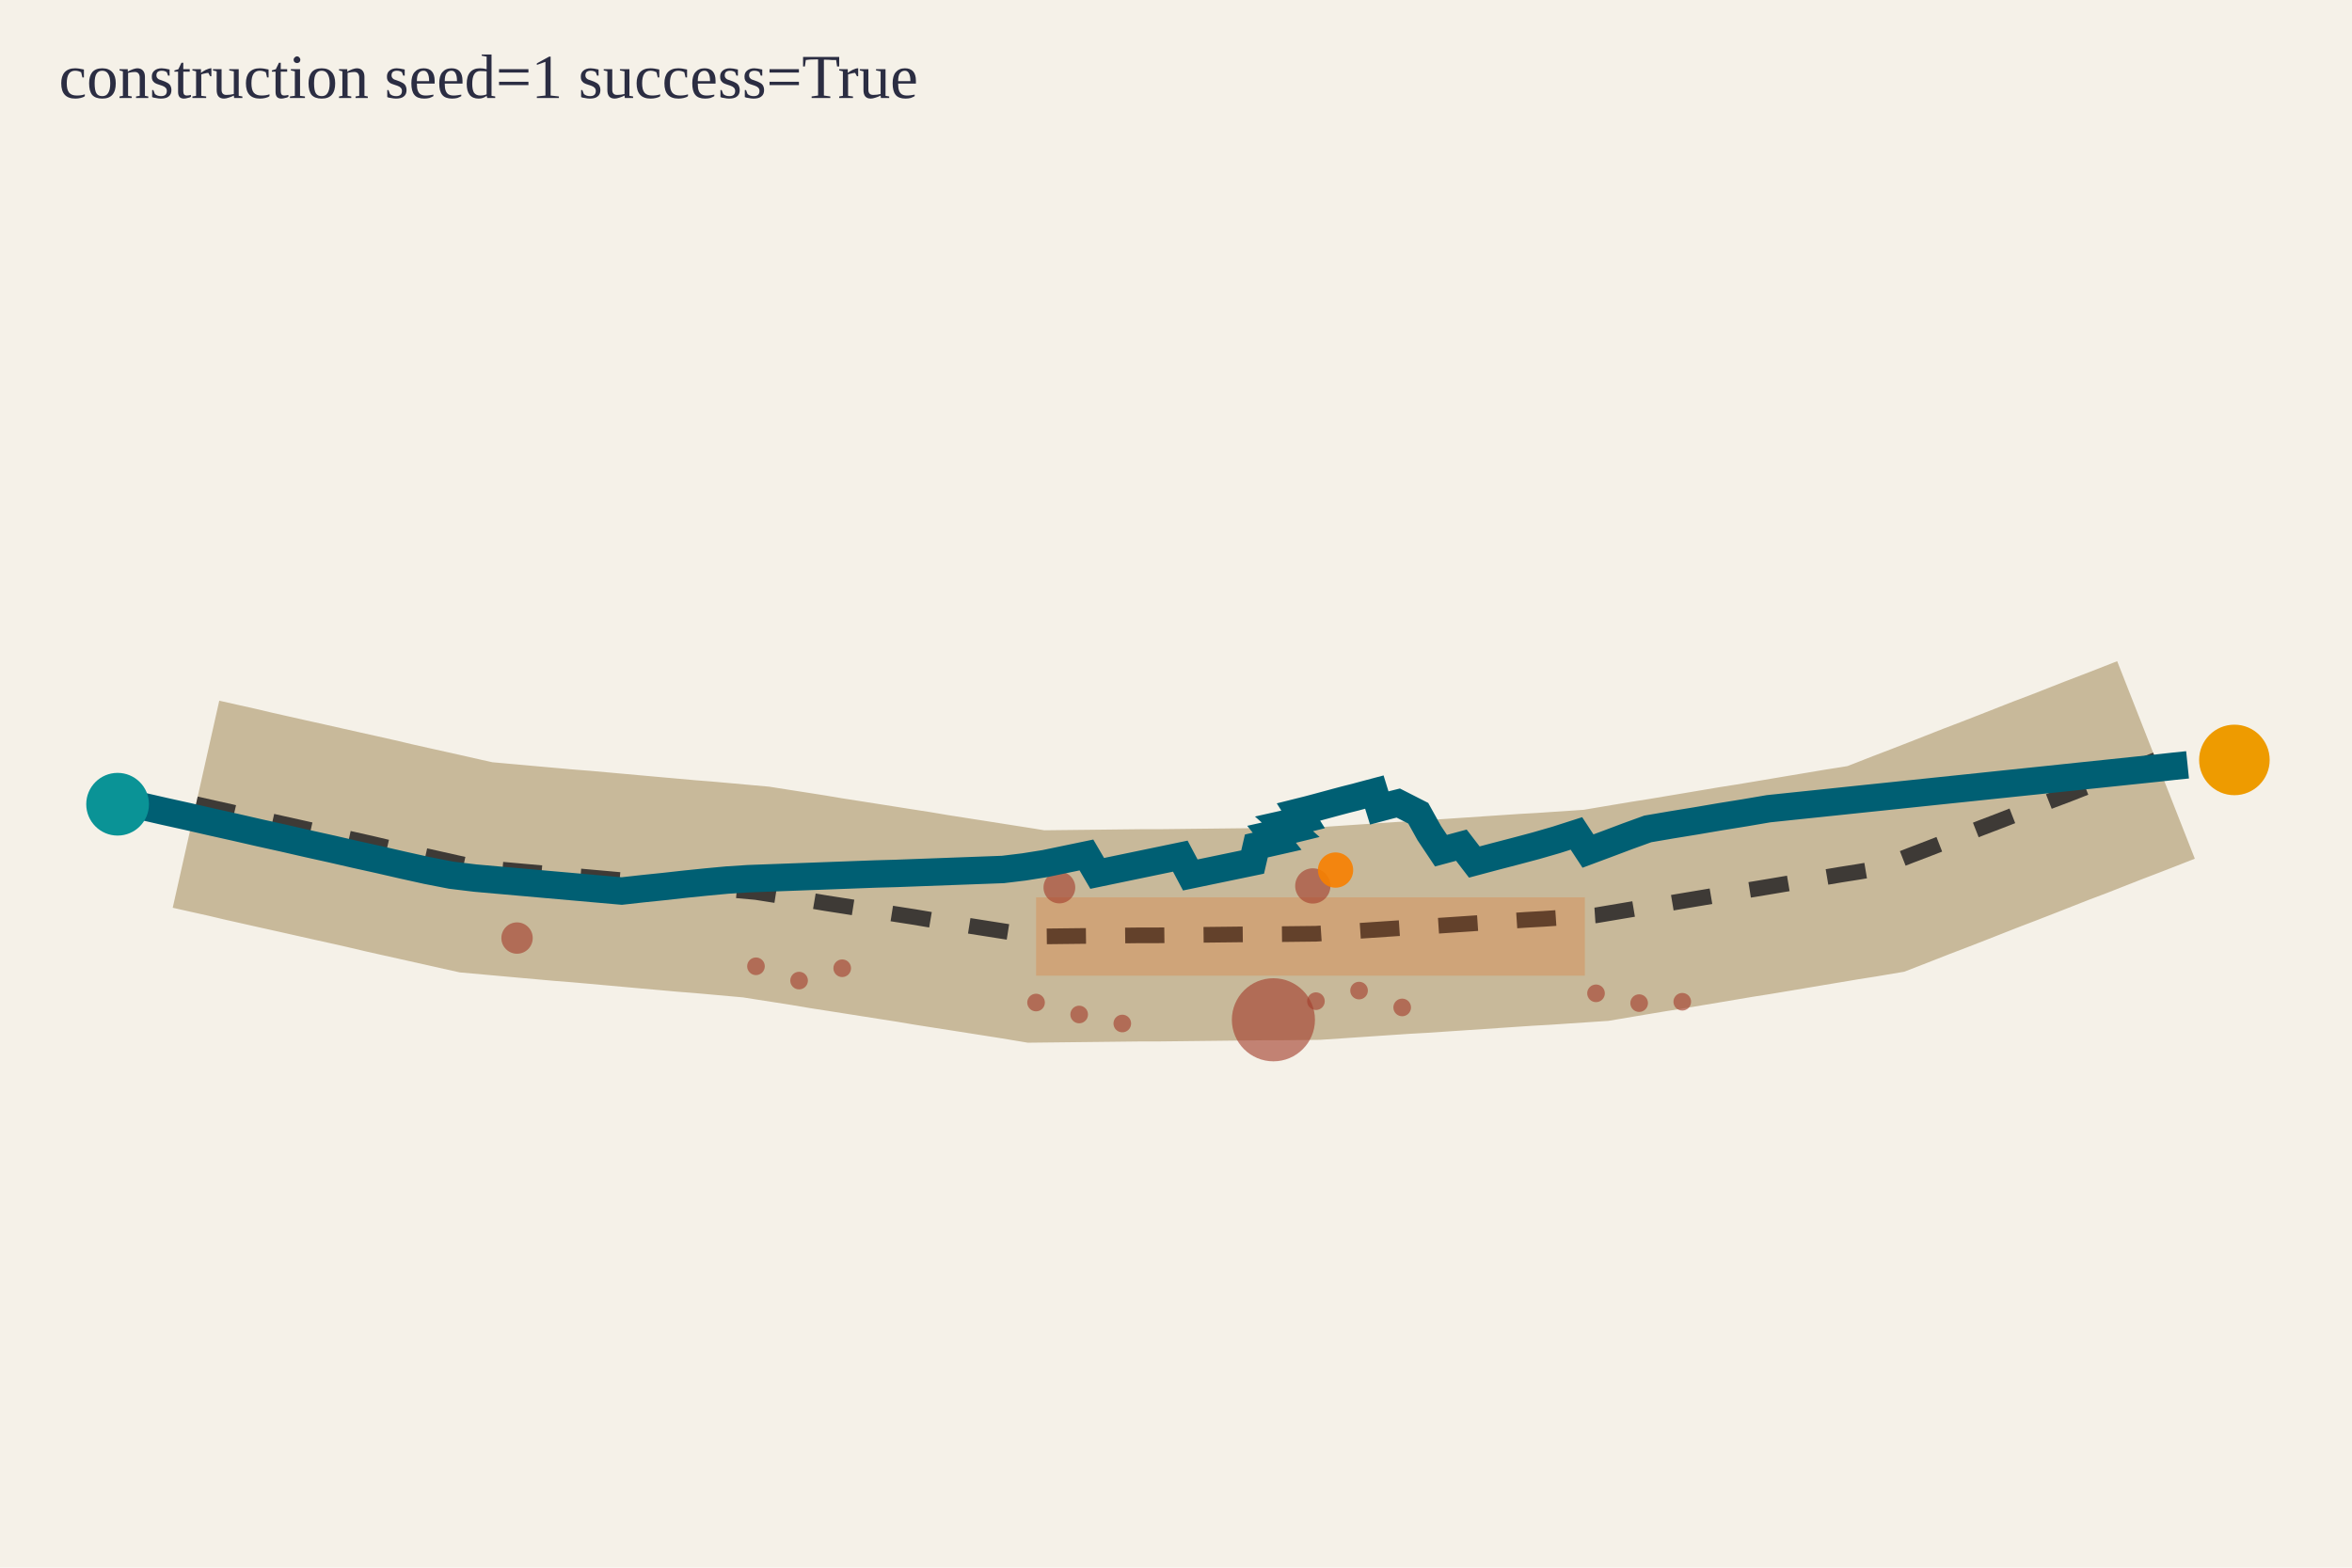
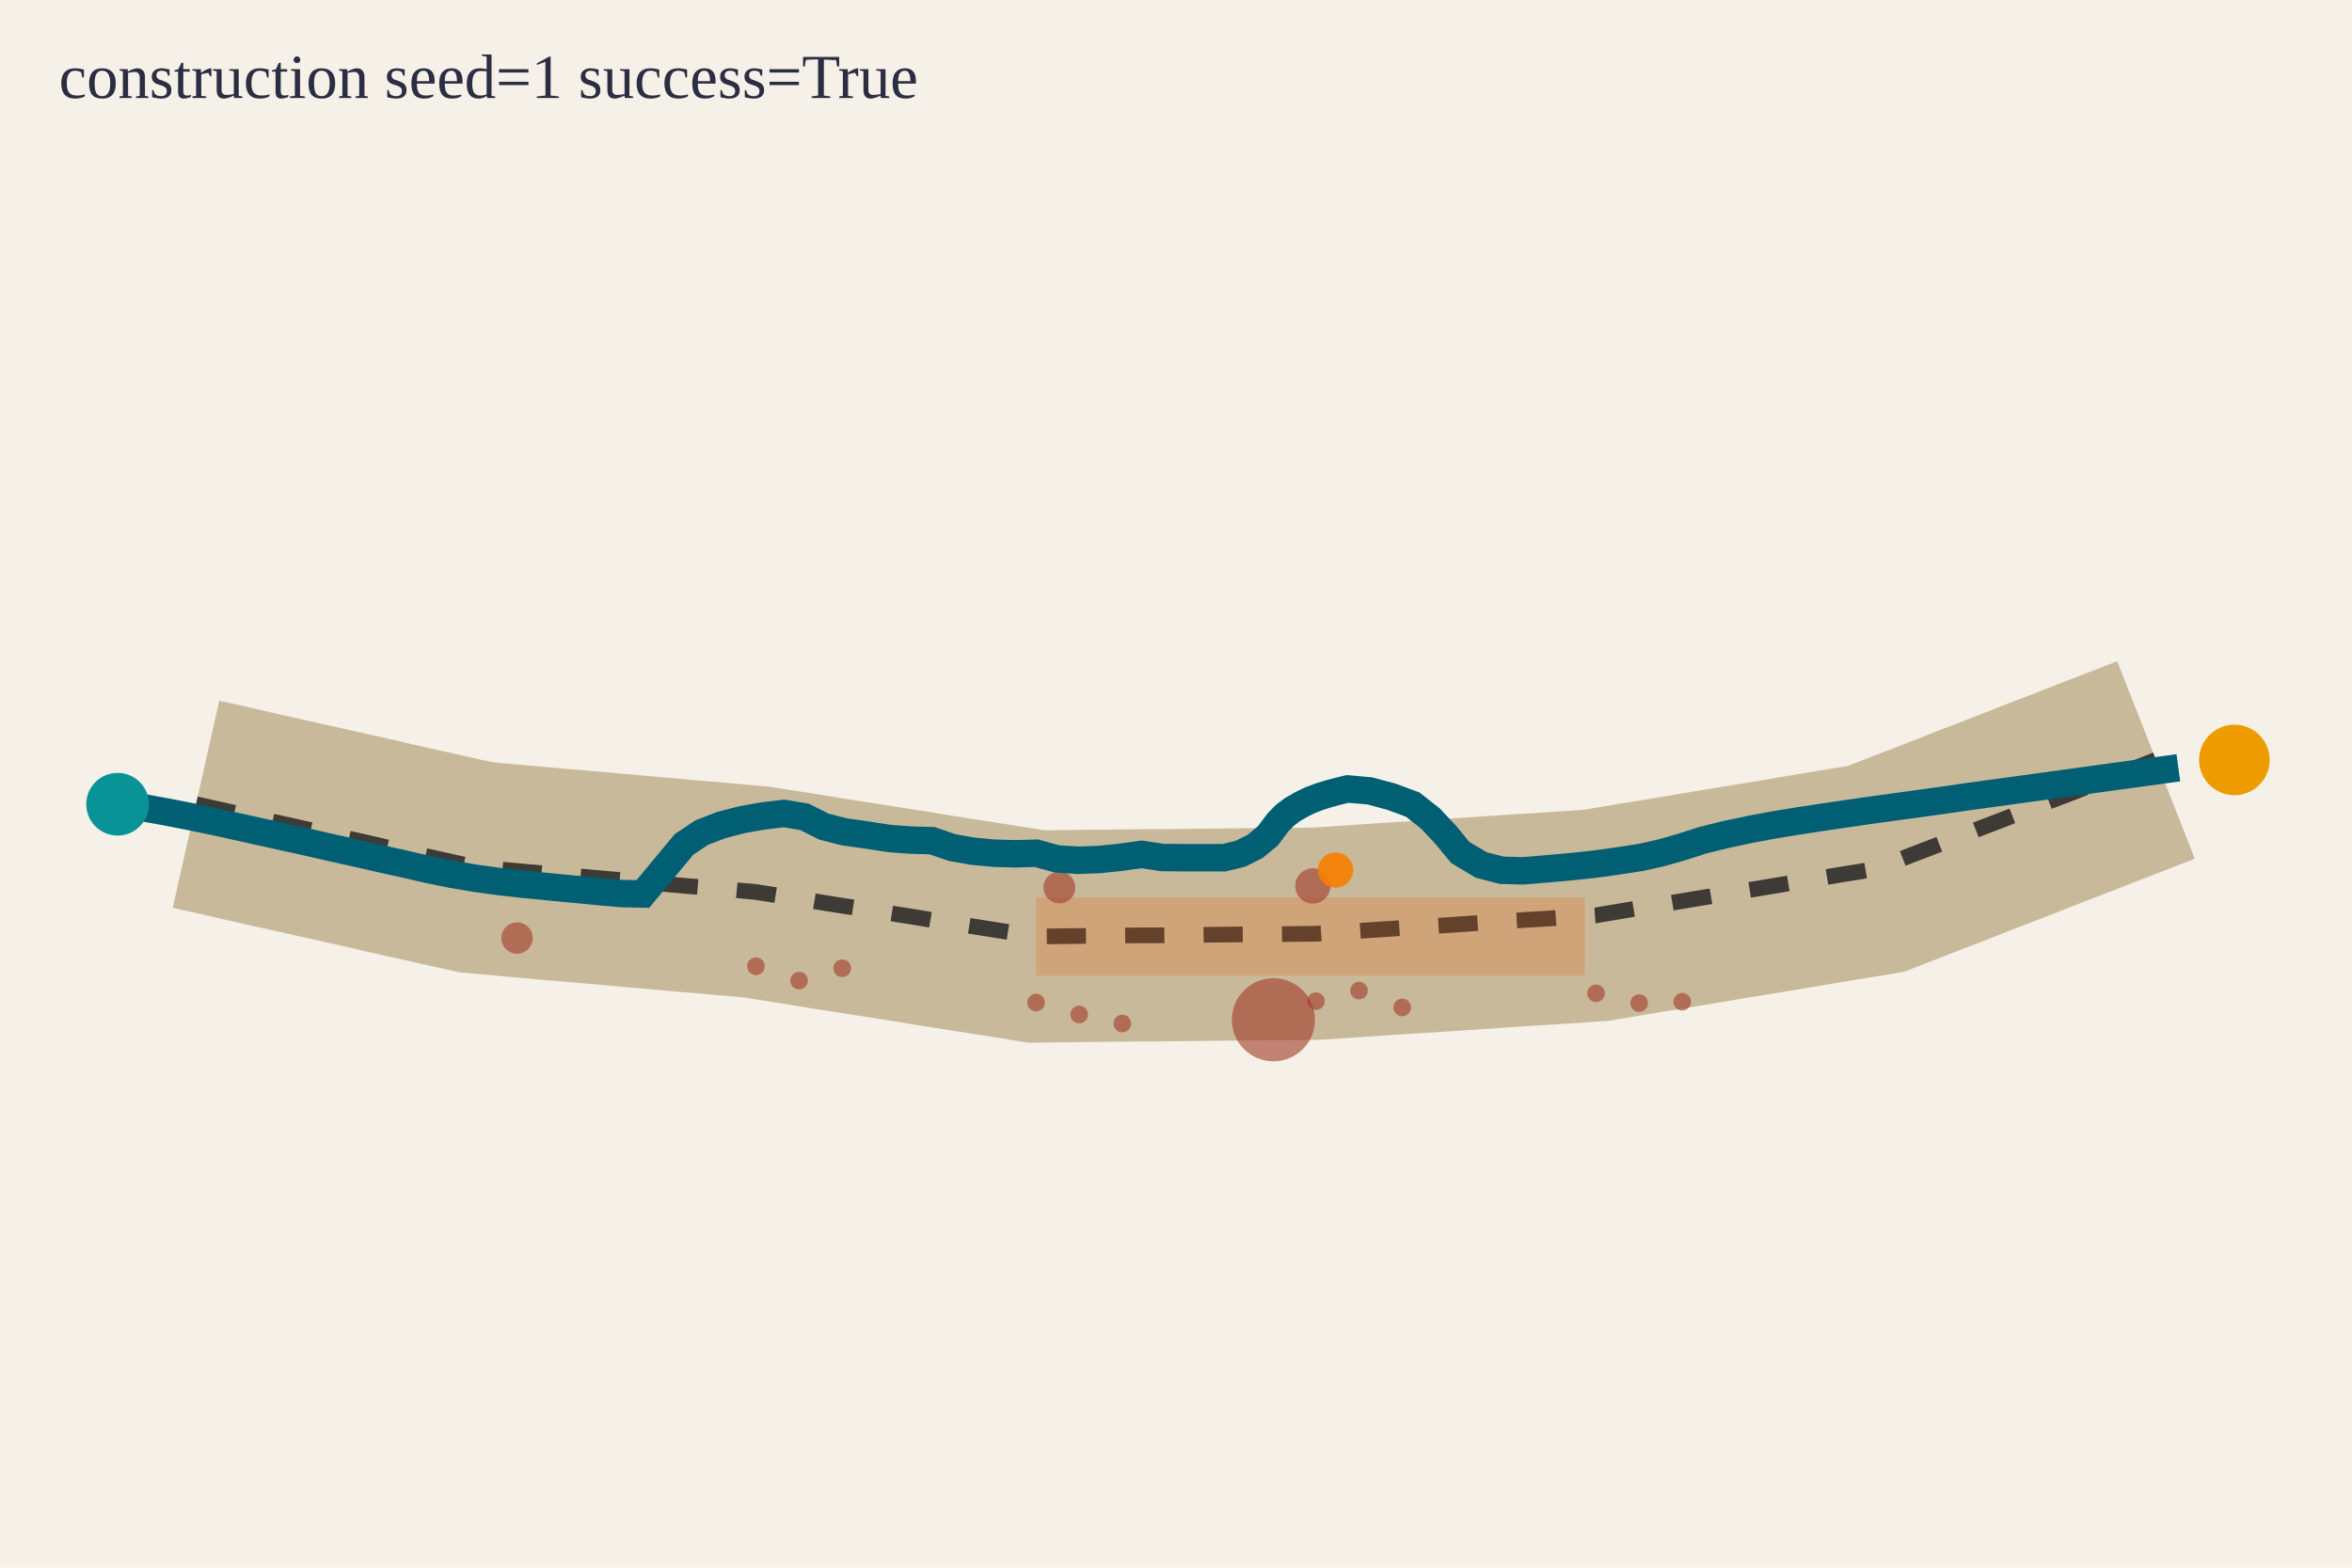
<svg xmlns="http://www.w3.org/2000/svg" viewBox="0 0 120.0 80.0">
  <rect width="100%" height="100%" fill="#f5f1e8" />
  <text x="3" y="5" font-size="3.2" fill="#2b2d42">construction seed=1 success=True</text>
  <polyline points="10.00,41.04 10.89,41.24 11.79,41.44 12.68,41.65 13.57,41.85 14.46,42.05 15.36,42.25 16.25,42.45 17.14,42.65 18.04,42.85 18.93,43.05 19.82,43.26 20.71,43.46 21.61,43.66 22.50,43.86 23.39,44.06 24.29,44.26 25.18,44.34 26.07,44.42 26.96,44.50 27.86,44.58 28.75,44.66 29.64,44.73 30.54,44.81 31.43,44.89 32.32,44.97 33.21,45.05 34.11,45.13 35.00,45.21 35.89,45.28 36.79,45.36 37.68,45.44 38.57,45.52 39.46,45.66 40.36,45.80 41.25,45.94 42.14,46.09 43.04,46.23 43.93,46.37 44.82,46.51 45.71,46.65 46.61,46.79 47.50,46.94 48.39,47.08 49.29,47.22 50.18,47.36 51.07,47.50 51.96,47.64 52.86,47.79 53.75,47.78 54.64,47.77 55.54,47.76 56.43,47.75 57.32,47.74 58.21,47.73 59.11,47.73 60.00,47.72 60.89,47.71 61.79,47.70 62.68,47.69 63.57,47.68 64.46,47.67 65.36,47.67 66.25,47.66 67.14,47.65 68.04,47.59 68.93,47.53 69.82,47.47 70.71,47.41 71.61,47.35 72.50,47.30 73.39,47.24 74.29,47.18 75.18,47.12 76.07,47.06 76.96,47.00 77.86,46.94 78.75,46.89 79.64,46.83 80.54,46.77 81.43,46.71 82.32,46.56 83.21,46.41 84.11,46.26 85.00,46.12 85.89,45.97 86.79,45.82 87.68,45.67 88.57,45.52 89.46,45.38 90.36,45.23 91.25,45.08 92.14,44.93 93.04,44.78 93.93,44.63 94.82,44.49 95.71,44.34 96.61,43.99 97.50,43.64 98.39,43.30 99.29,42.95 100.18,42.60 101.07,42.25 101.96,41.91 102.86,41.56 103.75,41.21 104.64,40.86 105.54,40.52 106.43,40.17 107.32,39.82 108.21,39.48 109.11,39.13 110.00,38.78" fill="none" stroke="#c8b99a" stroke-width="10.83" />
  <polyline points="10.00,41.04 10.89,41.24 11.79,41.44 12.68,41.65 13.57,41.85 14.46,42.05 15.36,42.25 16.25,42.45 17.14,42.65 18.04,42.85 18.93,43.05 19.82,43.26 20.71,43.46 21.61,43.66 22.50,43.86 23.39,44.06 24.29,44.26 25.18,44.34 26.07,44.42 26.96,44.50 27.86,44.58 28.75,44.66 29.64,44.73 30.54,44.81 31.43,44.89 32.32,44.97 33.21,45.05 34.11,45.13 35.00,45.21 35.89,45.28 36.79,45.36 37.68,45.44 38.57,45.52 39.46,45.66 40.36,45.80 41.25,45.94 42.14,46.09 43.04,46.23 43.93,46.37 44.82,46.51 45.71,46.65 46.61,46.79 47.50,46.94 48.39,47.08 49.29,47.22 50.18,47.36 51.07,47.50 51.96,47.64 52.86,47.79 53.75,47.78 54.64,47.77 55.54,47.76 56.43,47.75 57.32,47.74 58.21,47.73 59.11,47.73 60.00,47.72 60.89,47.71 61.79,47.70 62.68,47.69 63.57,47.68 64.46,47.67 65.36,47.67 66.25,47.66 67.14,47.65 68.04,47.59 68.93,47.53 69.82,47.47 70.71,47.41 71.61,47.35 72.50,47.30 73.39,47.24 74.29,47.18 75.18,47.12 76.07,47.06 76.96,47.00 77.86,46.94 78.75,46.89 79.64,46.83 80.54,46.77 81.43,46.71 82.32,46.56 83.21,46.41 84.11,46.26 85.00,46.12 85.89,45.97 86.79,45.82 87.68,45.67 88.57,45.52 89.46,45.38 90.36,45.23 91.25,45.08 92.14,44.93 93.04,44.78 93.93,44.63 94.82,44.49 95.71,44.34 96.61,43.99 97.50,43.64 98.39,43.30 99.29,42.95 100.18,42.60 101.07,42.25 101.96,41.91 102.86,41.56 103.75,41.21 104.64,40.86 105.54,40.52 106.43,40.17 107.32,39.82 108.21,39.48 109.11,39.13 110.00,38.78" fill="none" stroke="#3e3a36" stroke-width="0.8" stroke-dasharray="2 2" />
  <rect x="52.86" y="45.79" width="28.00" height="4.0" fill="#e85d04" opacity="0.22" />
  <circle cx="26.38" cy="47.87" r="0.80" fill="#a33d2b" opacity="0.62" />
  <circle cx="64.97" cy="52.04" r="2.12" fill="#a33d2b" opacity="0.62" />
  <circle cx="54.05" cy="45.29" r="0.81" fill="#a33d2b" opacity="0.62" />
  <circle cx="38.57" cy="49.31" r="0.45" fill="#a33d2b" opacity="0.62" />
  <circle cx="40.77" cy="50.04" r="0.45" fill="#a33d2b" opacity="0.62" />
  <circle cx="42.97" cy="49.41" r="0.45" fill="#a33d2b" opacity="0.62" />
  <circle cx="52.86" cy="51.16" r="0.45" fill="#a33d2b" opacity="0.62" />
  <circle cx="55.06" cy="51.77" r="0.45" fill="#a33d2b" opacity="0.62" />
  <circle cx="57.26" cy="52.23" r="0.45" fill="#a33d2b" opacity="0.62" />
  <circle cx="67.14" cy="51.09" r="0.45" fill="#a33d2b" opacity="0.62" />
  <circle cx="69.34" cy="50.55" r="0.45" fill="#a33d2b" opacity="0.62" />
  <circle cx="71.54" cy="51.41" r="0.45" fill="#a33d2b" opacity="0.62" />
  <circle cx="81.43" cy="50.69" r="0.45" fill="#a33d2b" opacity="0.62" />
  <circle cx="83.63" cy="51.19" r="0.45" fill="#a33d2b" opacity="0.62" />
  <circle cx="85.83" cy="51.12" r="0.45" fill="#a33d2b" opacity="0.62" />
  <circle cx="66.98" cy="45.21" r="0.90" fill="#a33d2b" opacity="0.62" />
  <polyline points="68.14,44.40 68.14,44.40 68.14,44.40" fill="none" stroke="#f77f00" stroke-width="0.45" stroke-dasharray="1 1" />
  <circle cx="68.14" cy="44.40" r="0.90" fill="#f77f00" opacity="0.9" />
-   <polyline points="7.15,41.12 8.37,41.40 9.59,41.67 10.81,41.95 12.02,42.22 13.24,42.50 14.46,42.77 15.68,43.05 16.90,43.32 18.12,43.60 19.34,43.87 20.56,44.15 21.78,44.42 23.01,44.66 24.25,44.81 25.49,44.92 26.74,45.03 27.98,45.14 29.23,45.25 30.47,45.36 31.72,45.47 32.80,45.35 33.87,45.24 34.95,45.12 36.03,45.01 37.10,44.91 38.18,44.84 39.27,44.80 40.35,44.76 41.43,44.72 42.51,44.68 43.59,44.64 44.68,44.60 45.76,44.57 46.84,44.53 47.92,44.49 49.00,44.45 50.09,44.41 51.17,44.37 52.24,44.24 53.31,44.07 54.37,43.85 55.43,43.63 55.98,44.57 57.04,44.35 58.10,44.13 59.16,43.91 60.22,43.69 60.73,44.65 61.79,44.43 62.85,44.21 63.91,43.99 64.10,43.17 65.16,42.93 64.88,42.58 65.37,42.47 65.86,42.35 65.52,42.05 66.01,41.94 66.49,41.82 66.25,41.44 66.73,41.32 67.22,41.19 67.70,41.06 68.18,40.93 68.67,40.80 69.15,40.68 69.63,40.55 70.12,40.42 70.37,41.23 70.86,41.10 71.34,40.98 72.36,41.50 72.92,42.51 73.52,43.41 74.56,43.13 75.22,43.99 76.27,43.71 77.31,43.44 78.36,43.16 79.40,42.86 80.43,42.53 81.02,43.43 82.04,43.05 83.05,42.67 84.07,42.30 85.30,42.09 86.53,41.89 87.76,41.68 89.00,41.48 90.23,41.27 91.47,41.14 92.72,41.01 93.96,40.88 95.20,40.75 96.45,40.62 97.69,40.49 98.93,40.36 100.18,40.23 101.42,40.10 102.66,39.97 103.91,39.84 105.15,39.71 106.39,39.58 107.64,39.45 108.88,39.32 110.12,39.19 110.93,39.10 111.61,39.03" fill="none" stroke="#005f73" stroke-width="1.4" />
+   <polyline points="7.14,41.19 8.37,41.41 9.60,41.65 10.82,41.90 12.04,42.17 13.26,42.44 14.48,42.71 15.70,42.98 16.92,43.26 18.14,43.53 19.36,43.81 20.58,44.08 21.80,44.36 23.02,44.61 24.26,44.82 25.50,44.99 26.74,45.13 27.98,45.25 29.23,45.37 30.47,45.49 31.72,45.60 32.80,45.62 34.90,43.09 35.80,42.49 36.81,42.10 37.85,41.83 38.92,41.64 40.00,41.51 41.06,41.69 42.03,42.18 43.08,42.45 44.15,42.60 45.39,42.79 46.46,42.87 47.55,42.90 48.57,43.25 49.64,43.44 50.72,43.54 51.80,43.57 52.88,43.54 53.92,43.83 55.01,43.90 56.09,43.86 57.16,43.75 58.24,43.60 59.31,43.76 60.39,43.77 61.64,43.77 62.45,43.77 63.28,43.57 64.04,43.19 64.69,42.65 65.20,41.97 65.55,41.61 65.95,41.31 66.38,41.06 66.83,40.84 67.30,40.66 67.78,40.51 68.26,40.38 68.75,40.26 69.89,40.36 71.00,40.66 72.08,41.06 72.98,41.77 73.77,42.61 74.50,43.50 75.57,44.14 76.62,44.41 77.70,44.44 78.78,44.35 80.03,44.24 81.27,44.11 82.51,43.94 83.74,43.75 84.80,43.51 85.84,43.21 86.87,42.88 88.08,42.58 89.31,42.32 90.54,42.09 91.77,41.89 93.01,41.70 94.24,41.52 95.48,41.34 96.72,41.17 97.96,41.00 99.19,40.83 100.43,40.65 101.67,40.48 102.91,40.31 104.15,40.14 105.38,39.97 106.62,39.80 107.86,39.63 109.10,39.46 110.34,39.29 111.14,39.18" fill="none" stroke="#005f73" stroke-width="1.4" />
  <circle cx="6.00" cy="41.04" r="1.6" fill="#0a9396" />
  <circle cx="114.00" cy="38.78" r="1.8" fill="#ee9b00" />
</svg>
